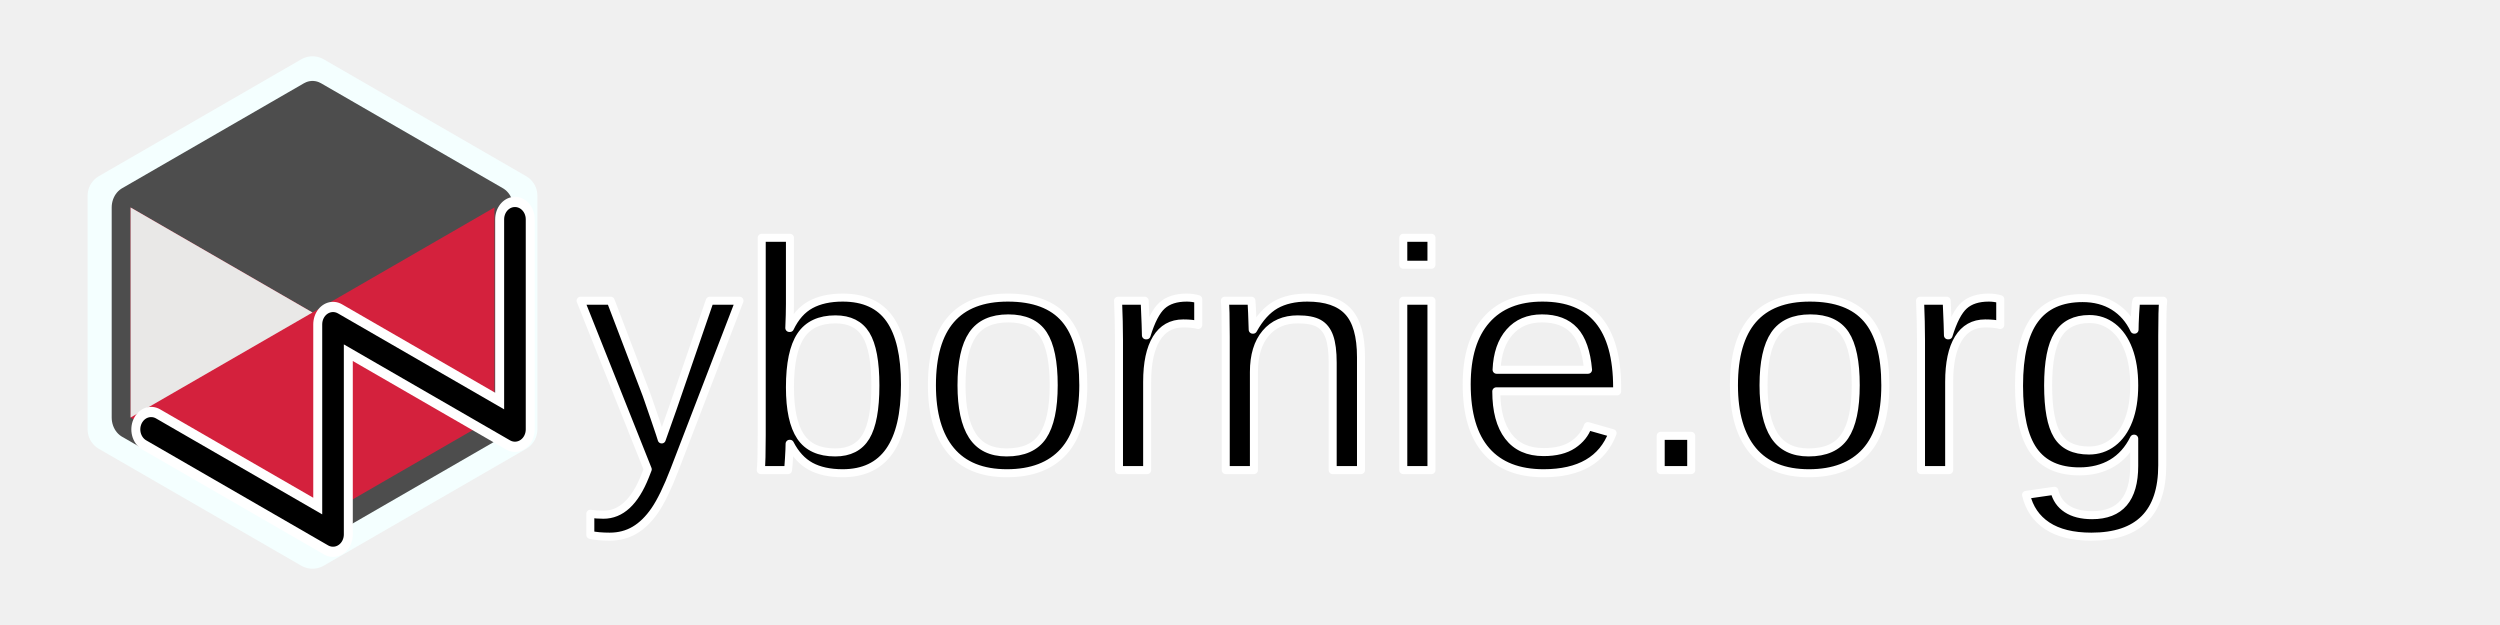
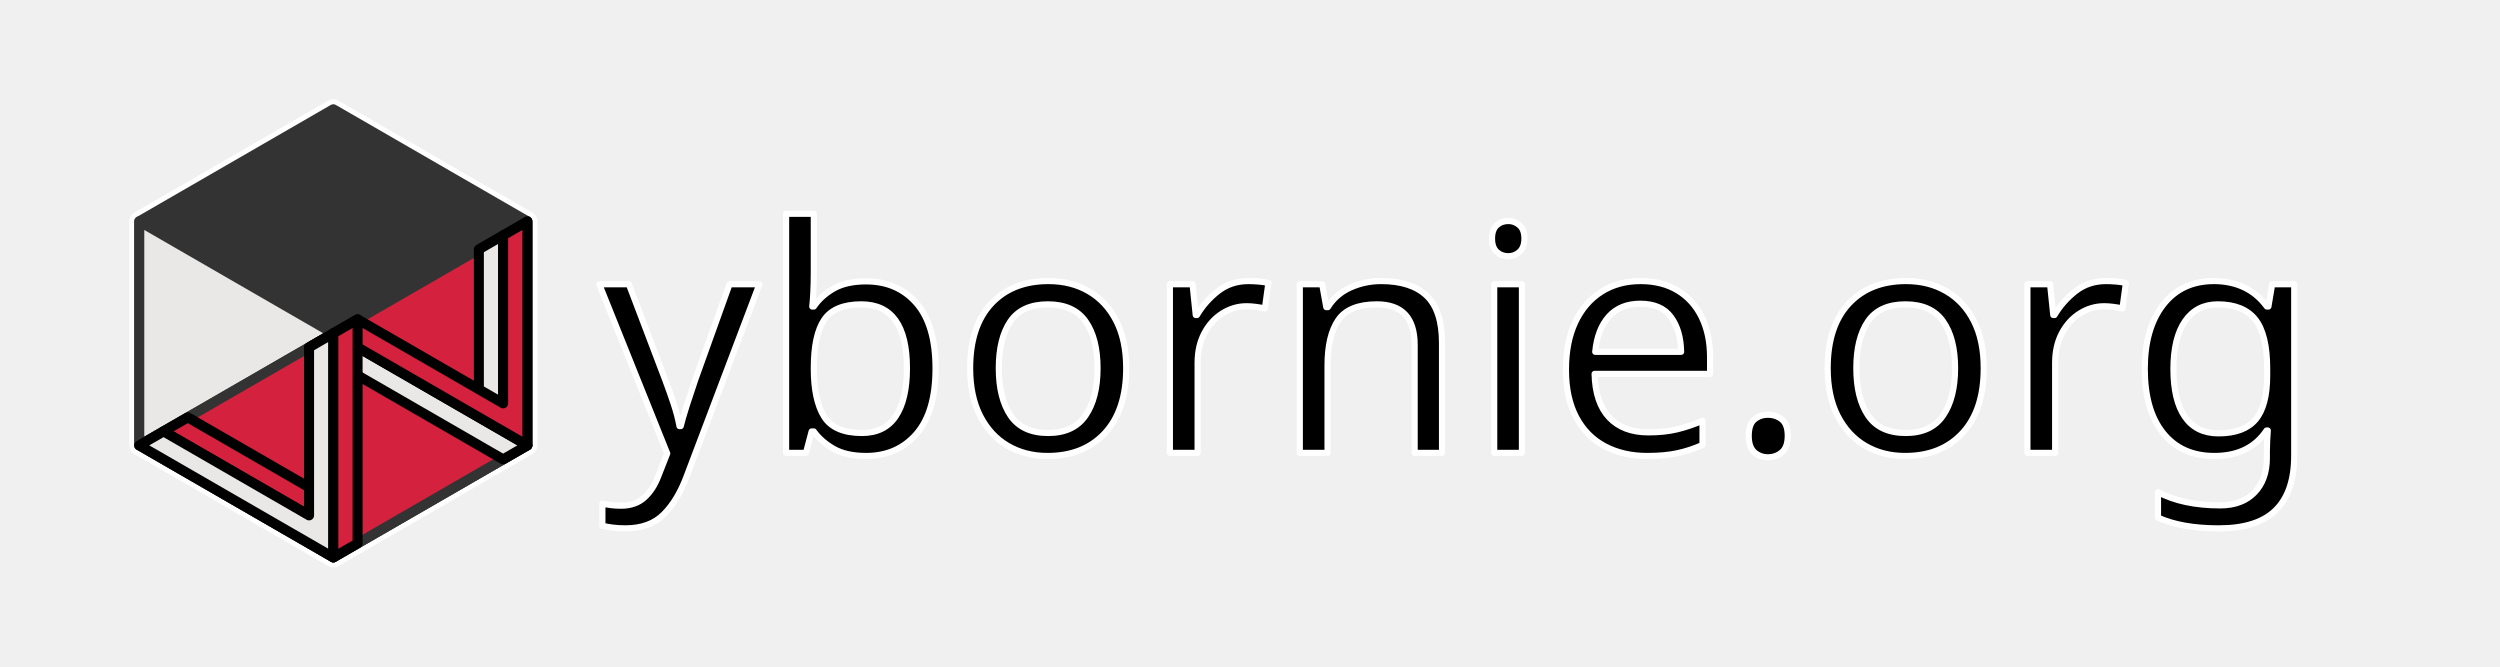
- <svg xmlns="http://www.w3.org/2000/svg" xmlns:xlink="http://www.w3.org/1999/xlink" version="1.1" id="svg2" width="800" height="200" viewBox="0 0 800 200">
+ <svg xmlns="http://www.w3.org/2000/svg" xmlns:xlink="http://www.w3.org/1999/xlink" version="1.1" id="svg2" width="750" height="200" viewBox="0 0 750 200">
  <defs id="defs6">
    <linearGradient id="linearGradient1563">
      <stop style="stop-color:#000000;stop-opacity:1;" offset="0" id="stop1559" />
      <stop style="stop-color:#000000;stop-opacity:0;" offset="1" id="stop1561" />
    </linearGradient>
    <linearGradient id="linearGradient4564">
      <stop style="stop-color:#000000;stop-opacity:1;" offset="0" id="stop4560" />
      <stop style="stop-color:#000000;stop-opacity:0;" offset="1" id="stop4562" />
    </linearGradient>
    <linearGradient xlink:href="#linearGradient4564" id="linearGradient4566" x1="58.542" y1="101.268" x2="143.075" y2="101.268" gradientUnits="userSpaceOnUse" />
-     <linearGradient xlink:href="#linearGradient1563" id="linearGradient5968" gradientUnits="userSpaceOnUse" x1="41.662" y1="98.367" x2="153.61" y2="98.367" />
-     <linearGradient xlink:href="#linearGradient1563" id="linearGradient5974" gradientUnits="userSpaceOnUse" x1="41.662" y1="98.367" x2="153.61" y2="98.367" />
    <linearGradient id="linearGradient19932">
      <stop id="stop19934" offset="0" style="stop-color:#f5f5f5;stop-opacity:1" />
      <stop id="stop19936" offset="1" style="stop-color:#f0f0f0;stop-opacity:1" />
    </linearGradient>
    <linearGradient gradientTransform="translate(-12.11518,-109.0343)" gradientUnits="userSpaceOnUse" xlink:href="#linearGradient19932" id="linearGradient19938" y2="412.594" x2="224.5" y1="116.719" x1="224.5" />
-     <linearGradient xlink:href="#linearGradient1563" id="linearGradient6163" gradientUnits="userSpaceOnUse" x1="41.662" y1="98.367" x2="153.61" y2="98.367" />
-     <linearGradient xlink:href="#linearGradient1563" id="linearGradient6165" gradientUnits="userSpaceOnUse" x1="41.662" y1="98.367" x2="153.61" y2="98.367" />
-     <linearGradient xlink:href="#linearGradient1563" id="linearGradient6167" gradientUnits="userSpaceOnUse" x1="41.662" y1="98.367" x2="153.61" y2="98.367" />
-     <linearGradient xlink:href="#linearGradient1563" id="linearGradient6169" gradientUnits="userSpaceOnUse" x1="41.662" y1="98.367" x2="153.61" y2="98.367" />
-     <linearGradient xlink:href="#linearGradient1563" id="linearGradient6171" gradientUnits="userSpaceOnUse" x1="41.662" y1="98.367" x2="153.61" y2="98.367" />
-     <linearGradient xlink:href="#linearGradient1563" id="linearGradient6173" gradientUnits="userSpaceOnUse" x1="41.662" y1="98.367" x2="153.61" y2="98.367" />
-     <linearGradient xlink:href="#linearGradient1563" id="linearGradient6175" gradientUnits="userSpaceOnUse" x1="41.662" y1="98.367" x2="153.61" y2="98.367" />
-     <linearGradient xlink:href="#linearGradient1563" id="linearGradient6177" gradientUnits="userSpaceOnUse" x1="41.662" y1="98.367" x2="153.61" y2="98.367" />
-     <linearGradient xlink:href="#linearGradient1563" id="linearGradient6179" gradientUnits="userSpaceOnUse" x1="41.662" y1="98.367" x2="153.61" y2="98.367" />
-     <linearGradient xlink:href="#linearGradient1563" id="linearGradient6233" gradientUnits="userSpaceOnUse" x1="41.662" y1="98.367" x2="153.61" y2="98.367" />
-     <linearGradient xlink:href="#linearGradient1563" id="linearGradient6235" gradientUnits="userSpaceOnUse" x1="41.662" y1="98.367" x2="153.61" y2="98.367" />
-     <linearGradient xlink:href="#linearGradient1563" id="linearGradient6361" gradientUnits="userSpaceOnUse" x1="41.662" y1="98.367" x2="153.61" y2="98.367" />
-     <linearGradient xlink:href="#linearGradient1563" id="linearGradient6369" gradientUnits="userSpaceOnUse" x1="41.662" y1="98.367" x2="153.61" y2="98.367" />
    <linearGradient xlink:href="#linearGradient1563" id="linearGradient949" gradientUnits="userSpaceOnUse" x1="41.662" y1="98.367" x2="153.61" y2="98.367" />
    <linearGradient xlink:href="#linearGradient1563" id="linearGradient974" gradientUnits="userSpaceOnUse" x1="41.662" y1="98.367" x2="153.61" y2="98.367" />
-     <linearGradient xlink:href="#linearGradient1563" id="linearGradient978" gradientUnits="userSpaceOnUse" x1="41.662" y1="98.367" x2="153.61" y2="98.367" />
-     <linearGradient xlink:href="#linearGradient1563" id="linearGradient1084" gradientUnits="userSpaceOnUse" x1="41.662" y1="98.367" x2="153.61" y2="98.367" />
-     <linearGradient xlink:href="#linearGradient1563" id="linearGradient1086" gradientUnits="userSpaceOnUse" x1="41.662" y1="98.367" x2="153.61" y2="98.367" />
-     <linearGradient xlink:href="#linearGradient1563" id="linearGradient1088" gradientUnits="userSpaceOnUse" x1="41.662" y1="98.367" x2="153.61" y2="98.367" />
-     <linearGradient xlink:href="#linearGradient1563" id="linearGradient1128" gradientUnits="userSpaceOnUse" x1="41.662" y1="98.367" x2="153.61" y2="98.367" />
-     <linearGradient xlink:href="#linearGradient1563" id="linearGradient943" gradientUnits="userSpaceOnUse" x1="41.662" y1="98.367" x2="153.61" y2="98.367" />
  </defs>
-   <g id="layer1" style="display:inline">
-     <g transform="matrix(0.8781905,0,0,1,-34.93311,52.72468)" style="stroke:url(#linearGradient6235)" id="g6225">
-       <path id="path6183" d="m 39.779,-252.725 -88.404,36.816 v 80.029 l 88.404,36.816 88.404,-36.816 v -80.029 l -44.202,-18.408 -22.101,-9.204 22.141,-9.255 z" style="opacity:0.99;fill:#ffffff;fill-opacity:1;fill-rule:evenodd;stroke:#191919;stroke-width:4.268;stroke-linecap:butt;stroke-linejoin:round;stroke-miterlimit:4;stroke-dasharray:none;stroke-dashoffset:0;stroke-opacity:1;paint-order:normal" />
-       <path id="path6193" d="m 13.139,-210.863 h 54.291" style="opacity:0.99;fill:none;stroke:#191919;stroke-width:4.268;stroke-linecap:round;stroke-linejoin:round;stroke-miterlimit:4;stroke-dasharray:none;stroke-opacity:1;paint-order:markers fill stroke" />
-     </g>
-     <g transform="matrix(0.8781905,0,0,1,-166.5707,-154.9657)" style="stroke:url(#linearGradient6233)" id="g6221">
-       <path style="fill:#ffffff;fill-opacity:1;fill-rule:evenodd;stroke:#000000;stroke-width:5.623;stroke-linecap:butt;stroke-linejoin:round;stroke-miterlimit:4;stroke-dasharray:none;stroke-dashoffset:0;stroke-opacity:1;paint-order:normal" d="m -166.99,-148.067 -50.414,16.29 0.373,80.835 50.606,27.665 47.539,-36.378 -0.351,-76.377 z" id="path1569" transform="matrix(1.138705,0,0,1,-14.59454,1.22468)" />
-       <path d="m -151.983,-133.35 -52.644,20.331 -55.901,-16.197 55.744,-15.818 z" style="fill:#1a1a1a;fill-opacity:0.897;fill-rule:evenodd;stroke:none;stroke-width:3.014;stroke-linecap:butt;stroke-linejoin:round;stroke-miterlimit:4;stroke-dasharray:none;stroke-dashoffset:0;stroke-opacity:1;paint-order:normal" id="path1490" />
-       <path d="m -204.16,-23.859 -0.467,-89.16 -55.901,-16.197 0.411,78.493 z" style="fill:#fffefd;fill-opacity:1;fill-rule:evenodd;stroke:none;stroke-width:3.014;stroke-linecap:butt;stroke-linejoin:round;stroke-miterlimit:4;stroke-dasharray:none;stroke-dashoffset:0;stroke-opacity:1;paint-order:normal" id="path1492" />
-       <path d="m -151.594,-59.184 -52.565,35.326 -0.467,-89.16 52.644,-20.331 z" style="fill:#f50026;fill-opacity:1;fill-rule:evenodd;stroke:none;stroke-width:3.014;stroke-linecap:butt;stroke-linejoin:round;stroke-miterlimit:4;stroke-dasharray:none;stroke-dashoffset:0;stroke-opacity:1;paint-order:normal" id="path1494" />
-     </g>
-     <g transform="matrix(0.8781905,0,0,1,470.1127,-118.9839)" style="stroke:url(#linearGradient978)" id="g6316">
-       <path id="path6287" d="m -513.973,-129.488 -88.404,36.816 v 80.029 l 88.404,36.816 88.404,-36.816 V -92.673 l -44.202,-18.408 -22.101,-9.204 22.141,-9.255 z" style="opacity:0.99;fill:#ffffff;fill-opacity:1;fill-rule:evenodd;stroke:#191919;stroke-width:4.268;stroke-linecap:butt;stroke-linejoin:round;stroke-miterlimit:4;stroke-dasharray:none;stroke-dashoffset:0;stroke-opacity:1;paint-order:normal" />
-       <path id="path6289" style="opacity:0.99;fill:#d4213d;fill-opacity:1;fill-rule:evenodd;stroke:#d4213d;stroke-width:4.153;stroke-linecap:butt;stroke-linejoin:round;stroke-miterlimit:4;stroke-dasharray:none;stroke-dashoffset:0;stroke-opacity:1;paint-order:normal" d="m -431.873,-15.726 -75.795,31.565 V -52.775 l 75.795,-31.565 z" />
-       <path id="path6291" style="opacity:0.99;fill:#e9e8e7;fill-opacity:1;fill-rule:evenodd;stroke:#e9e8e7;stroke-width:4.153;stroke-linecap:butt;stroke-linejoin:round;stroke-miterlimit:4;stroke-dasharray:none;stroke-dashoffset:0;stroke-opacity:1;paint-order:normal" d="M -520.277,15.839 V -52.775 l -75.795,-31.565 v 68.615 z" />
-       <path id="path6297" d="m -541.118,-91.857 h 27.145 27.145" style="opacity:0.99;fill:none;stroke:#191919;stroke-width:4.268;stroke-linecap:round;stroke-linejoin:round;stroke-miterlimit:4;stroke-dasharray:none;stroke-opacity:1;paint-order:markers fill stroke" />
-       <path style="fill:none;stroke:#000000;stroke-width:1.067px;stroke-linecap:butt;stroke-linejoin:miter;stroke-opacity:1" d="m -602.376,-92.673 88.404,36.816 88.404,-36.816" id="path6309" />
-     </g>
-     <g transform="matrix(0.8781905,0,0,1,360.5417,-350.5801)" style="stroke:url(#linearGradient1128)" id="g1126">
-       <g id="g6367" style="stroke:url(#linearGradient6369)" transform="translate(-142.8486,11.38716)">
-         <path id="path5477" d="m -203.82,20.587 -88.404,36.816 v 80.029 l 88.404,36.816 88.404,-36.816 V 57.402 l -44.202,-18.408 -22.101,-9.204 22.141,-9.255 z" style="opacity:0.99;fill:#ffffff;fill-opacity:1;fill-rule:evenodd;stroke:#191919;stroke-width:4.268;stroke-linecap:butt;stroke-linejoin:round;stroke-miterlimit:4;stroke-dasharray:none;stroke-dashoffset:0;stroke-opacity:1;paint-order:normal" />
-         <path id="path1494-6" style="opacity:0.99;fill:#d4213d;fill-opacity:1;fill-rule:evenodd;stroke:#d4213d;stroke-width:4.844;stroke-linecap:butt;stroke-linejoin:round;stroke-miterlimit:4;stroke-dasharray:none;stroke-dashoffset:0;stroke-opacity:1;paint-order:normal" d="m -130.468,129.562 -65.349,27.043 v -59.381 l 65.349,-27.043 z" />
-         <path id="path1492-7" style="opacity:0.99;fill:#e9e8e7;fill-opacity:1;fill-rule:evenodd;stroke:#e9e8e7;stroke-width:4.844;stroke-linecap:butt;stroke-linejoin:round;stroke-miterlimit:4;stroke-dasharray:none;stroke-dashoffset:0;stroke-opacity:1;paint-order:normal" d="M -211.824,156.606 V 97.225 L -277.173,70.182 V 129.562 Z" />
-         <path id="path5540-5" d="m -230.46,62.448 h 54.291" style="opacity:0.99;fill:none;stroke:#191919;stroke-width:4.268;stroke-linecap:round;stroke-linejoin:round;stroke-miterlimit:4;stroke-dasharray:none;stroke-opacity:1;paint-order:markers fill stroke" />
-       </g>
-       <g id="g6359" style="stroke:url(#linearGradient6361)" transform="translate(-114.6221,-9.3809)">
-         <path style="fill:none;stroke:#f2f2f2;stroke-width:19.502;stroke-linecap:round;stroke-linejoin:round;stroke-miterlimit:4;stroke-dasharray:none;stroke-opacity:1;paint-order:markers fill stroke" d="m -268.277,119.642 v 37.175 l 36.23,-14.171 36.23,13.96 V 119.642" id="path5876" />
-         <path id="path5540" d="m -268.277,119.642 v 37.175 l 36.23,-14.171 36.23,13.96 V 119.642" style="fill:none;stroke:#191919;stroke-width:12.374;stroke-linecap:round;stroke-linejoin:round;stroke-miterlimit:4;stroke-dasharray:none;stroke-opacity:1;paint-order:markers fill stroke" />
-       </g>
-     </g>
-     <g transform="matrix(0.8781905,0,0,1,-569.8026,-256.5245)" style="stroke:url(#linearGradient5968)" id="g5966">
-       <path style="fill:none;fill-opacity:1;stroke:#0b0b0b;stroke-width:9.058;stroke-linecap:butt;stroke-linejoin:round;stroke-miterlimit:4;stroke-dasharray:none;stroke-dashoffset:0;stroke-opacity:1;paint-order:markers fill stroke" d="m 352.482,50.037 h 61.631 61.631 V 158.285 H 414.113 352.482 Z" id="rect5888" />
-       <g transform="matrix(0,0.8781905,-1.138705,0,532.5818,-259.6318)" style="stroke:url(#linearGradient5974)" id="g5972">
-         <path id="path5891" d="m 352.482,50.037 64.462,-0.246 V 157.713 l -64.462,0.572 z" style="fill:#e9e8e7;fill-opacity:0.962;stroke:none;stroke-width:0.351px;stroke-linecap:butt;stroke-linejoin:miter;stroke-opacity:1" />
-         <path id="path5893" d="m 475.744,50.037 -58.8,-0.246 V 157.713 l 58.8,0.572 z" style="fill:#d4213d;fill-opacity:1;stroke:none;stroke-width:0.351px;stroke-linecap:butt;stroke-linejoin:miter;stroke-opacity:1" />
-       </g>
-       <path style="fill:#000000;fill-opacity:1;stroke:#000000;stroke-width:3.952;stroke-miterlimit:4;stroke-dasharray:none;stroke-opacity:1" d="m 386.751,142.87 c -0.279,-0.458 -0.987,-2.904 -1.575,-5.437 -1.484,-6.401 -1.502,-6.467 -1.867,-6.894 -0.179,-0.21 -0.462,-0.982 -0.629,-1.717 -0.167,-0.734 -0.568,-2.194 -0.891,-3.243 -0.323,-1.049 -0.818,-2.68 -1.1,-3.625 -0.282,-0.944 -0.873,-2.404 -1.314,-3.243 -0.441,-0.839 -1.281,-2.833 -1.868,-4.43 -0.586,-1.597 -1.541,-3.743 -2.122,-4.769 -0.581,-1.026 -1.5,-3.067 -2.042,-4.535 -0.542,-1.469 -1.167,-2.98 -1.388,-3.357 -0.909,-1.551 -2.517,-5.913 -2.771,-7.516 -0.294,-1.858 -0.818,-3.049 -2.044,-4.649 -0.432,-0.563 -1.058,-1.704 -1.392,-2.535 -0.526,-1.31 -0.522,-1.618 0.034,-2.314 0.749,-0.939 2.828,-1.082 3.616,-0.249 0.288,0.305 0.576,1.55 0.64,2.766 0.064,1.216 0.507,2.984 0.985,3.928 0.478,0.944 1.528,3.52 2.332,5.723 0.804,2.203 1.713,4.362 2.019,4.797 0.307,0.435 1.047,2.066 1.645,3.625 0.598,1.558 1.566,3.613 2.15,4.566 1.165,1.9 3.922,9.131 6.794,17.821 0.503,1.522 1.091,2.862 1.306,2.979 0.413,0.224 0.442,0.16 0.609,-1.358 0.058,-0.525 0.527,-2.156 1.043,-3.625 0.516,-1.469 1.241,-3.615 1.612,-4.769 0.966,-3.011 1.536,-4.304 2.196,-4.99 0.319,-0.331 0.58,-0.74 0.58,-0.909 0,-0.169 0.704,-1.529 1.564,-3.022 3.015,-5.235 9.283,-11.622 12.247,-12.481 0.82,-0.238 2.555,-0.355 3.854,-0.26 2.129,0.155 2.578,0.357 4.552,2.047 2.232,1.911 5.706,6.646 6.407,8.731 1.746,5.197 4.369,13.872 4.663,15.423 0.104,0.546 0.365,1.423 0.582,1.947 0.216,0.525 0.821,2.188 1.344,3.697 1.661,4.791 3.713,5.564 6.395,2.407 0.802,-0.944 1.742,-2.022 2.089,-2.396 0.346,-0.373 1.25,-1.831 2.008,-3.24 0.758,-1.409 1.733,-2.896 2.166,-3.304 0.433,-0.408 0.788,-0.97 0.788,-1.248 0,-0.532 0.883,-2.076 1.375,-2.405 0.656,-0.439 8.183,-13.318 8.183,-14.002 0,-0.272 0.182,-0.494 0.405,-0.494 0.223,0 0.527,-0.386 0.677,-0.858 0.457,-1.445 1.656,-3.859 2.415,-4.865 0.396,-0.525 0.859,-1.469 1.029,-2.098 0.17,-0.63 1.552,-3.318 3.072,-5.974 1.52,-2.656 2.661,-4.92 2.536,-5.03 -0.125,-0.11 0.262,-1.027 0.861,-2.038 2.251,-3.8 3.742,-6.859 4.244,-8.706 0.286,-1.049 1.177,-3.127 1.981,-4.618 0.804,-1.491 1.462,-3.069 1.462,-3.507 0,-0.438 0.175,-0.891 0.389,-1.007 0.582,-0.316 2.217,-3.199 2.217,-3.91 0,-0.341 0.516,-1.58 1.146,-2.754 0.63,-1.174 1.901,-3.534 2.824,-5.245 0.923,-1.71 1.678,-3.213 1.678,-3.34 0,-0.127 0.489,-1.121 1.086,-2.208 0.597,-1.087 1.086,-2.146 1.086,-2.352 0,-0.447 1.935,-4.315 4.839,-9.674 1.162,-2.143 2.112,-4.002 2.112,-4.13 0,-0.128 0.978,-1.958 2.172,-4.065 1.195,-2.107 2.172,-4.043 2.172,-4.301 0,-0.506 6.111,-11.325 6.847,-12.122 0.244,-0.264 0.746,-1.253 1.115,-2.198 1.224,-3.132 2.531,-5.131 4.557,-6.963 3.477,-3.146 5.121,-2.349 4.743,2.298 -0.255,3.14 -0.591,4.284 -1.259,4.284 -0.227,0 -0.298,-0.164 -0.158,-0.364 0.306,-0.435 -1.058,-1.925 -1.763,-1.925 -0.755,0 -2.591,2.565 -3.879,5.417 -0.635,1.406 -1.43,2.757 -1.768,3.004 -0.338,0.246 -0.614,0.703 -0.614,1.014 0,0.725 -2.5,5.341 -3.055,5.643 -0.231,0.125 -0.42,0.585 -0.42,1.022 0,0.788 -0.905,2.723 -2.819,6.028 -0.547,0.944 -1.126,2.263 -1.288,2.93 -0.161,0.667 -0.574,1.418 -0.917,1.668 -0.343,0.25 -0.624,0.767 -0.624,1.149 0,0.382 -0.409,1.304 -0.91,2.048 -0.5,0.745 -1.353,2.468 -1.895,3.829 -0.542,1.362 -1.181,2.694 -1.42,2.96 -0.239,0.267 -0.575,1 -0.746,1.629 -0.171,0.63 -0.549,1.402 -0.84,1.717 -0.291,0.315 -0.895,1.517 -1.343,2.671 -0.448,1.154 -1.067,2.445 -1.376,2.868 -0.309,0.423 -0.853,1.494 -1.209,2.38 -0.356,0.886 -1.226,2.686 -1.934,4 -0.708,1.314 -1.687,3.53 -2.176,4.925 -0.489,1.395 -1.257,3.112 -1.706,3.815 -0.45,0.704 -1.07,1.966 -1.378,2.805 -0.308,0.839 -0.696,1.698 -0.863,1.908 -0.167,0.21 -0.646,1.24 -1.066,2.289 -0.42,1.049 -1.216,2.68 -1.771,3.625 -0.554,0.944 -1.258,2.489 -1.563,3.434 -0.305,0.944 -0.882,2.146 -1.281,2.671 -0.399,0.525 -1.39,2.413 -2.202,4.196 -0.812,1.783 -2.173,4.273 -3.024,5.532 -0.852,1.26 -1.807,2.891 -2.123,3.626 -0.707,1.642 -2.526,5.314 -3.043,6.144 -0.21,0.337 -1.299,2.139 -2.42,4.006 -1.121,1.867 -2.635,4.338 -3.363,5.492 -0.729,1.154 -1.538,2.442 -1.799,2.861 -0.261,0.42 -0.692,1.021 -0.958,1.335 -0.266,0.315 -0.838,1.406 -1.271,2.424 -0.433,1.019 -0.997,2.049 -1.254,2.289 -0.257,0.24 -0.813,1.038 -1.237,1.772 -0.424,0.734 -1.449,2.365 -2.28,3.625 -0.83,1.259 -1.657,2.547 -1.837,2.861 -0.823,1.44 -3.743,4.593 -5.085,5.492 -1.144,0.767 -1.984,0.994 -3.672,0.994 -1.919,0 -2.305,-0.138 -3.134,-1.124 -0.974,-1.157 -2.823,-5.292 -3.421,-7.651 -0.186,-0.734 -0.674,-2.28 -1.083,-3.434 -0.41,-1.154 -1.048,-2.957 -1.419,-4.006 -0.371,-1.049 -0.829,-2.594 -1.018,-3.434 -1.023,-4.544 -1.42,-5.631 -3.209,-8.796 -2.979,-5.27 -5.876,-7.8 -8.932,-7.8 -0.938,0 -3.988,1.675 -5.764,3.166 -0.55,0.462 -1.576,1.679 -2.28,2.705 -0.704,1.026 -1.709,2.485 -2.234,3.243 -1.462,2.112 -4.477,7.713 -4.477,8.318 0,0.296 -0.301,1.049 -0.669,1.675 -0.368,0.625 -0.56,1.292 -0.427,1.481 0.133,0.189 -0.081,1 -0.477,1.801 -0.396,0.801 -0.869,1.8 -1.053,2.22 -1.06,2.421 -2.583,10.22 -2.585,13.231 -0.002,2.936 -1.52,4.388 -2.65,2.534 z" id="path5956" />
-     </g>
-     <g style="stroke:url(#linearGradient6179)" transform="matrix(0.5609582,0,0,0.5609582,-366.6932,-0.7558107)" id="g6161">
-       <path d="m 172.291,7.685 -9.594,1.75 -11.875,3.062 -4.938,3.719 -4.281,2.938 -8.656,0.156 -3.719,4.781 -4.281,4.281 -0.531,3.062 -4.656,2.781 -12.938,1.75 -26.812,7.188 -2.25,7.219 -4.406,3.469 -2.281,6.531 0.406,1.844 1.75,1.875 -1.219,1.875 -9.125,-7.812 v -0.062 l -0.031,0.031 v 0.031 l -0.062,0.062 0.125,0.156 3.969,24.125 -3,3 -0.406,7 -6.469,3.906 -0.938,6.687 13.406,14.406 0.406,4.812 -3.594,4.188 0.406,5.812 4.188,2.594 0.188,3.594 -2,3 3.812,3.188 -2.188,1.812 v 2.406 l -4.812,6.594 1.406,2.188 0.406,3.625 2.781,5.375 -2.406,3.625 8.406,5.188 0.812,15 -7.062,13.906 -0.875,1.156 h 0.281 l -0.156,0.344 0.938,-0.312 4.812,0.094 1.594,-6.781 3.594,-1.344 3.594,3.188 0.531,4.812 2.812,4.531 9.719,3.344 h 4 l 2,3.594 2.938,-0.656 1.219,4.375 h 1.188 l 1.344,-2.375 h 2 l 1.062,1.719 2.781,-2.531 4.688,4.656 -1.75,4.156 -6.25,4 7.594,6.25 4.125,4.938 -0.25,2.938 4.531,2.531 4.938,-5.062 5.469,-0.406 v -3.875 l -4,-4.125 -0.281,-3.062 3.469,0.125 9.344,5.875 2.375,0.125 0.281,2.812 9.188,0.531 3.344,-2.656 0.125,5.719 -2.375,2.125 -2.812,0.156 1.594,2.531 3.062,0.25 0.938,4.531 2.812,2 2.531,0.406 3.594,-3.469 8.406,5.75 4.406,0.375 4.25,1.875 1.594,9.188 5.75,2.156 1.188,7.719 4.688,0.281 0.125,5.312 6.656,0.531 2.656,-6.25 3.094,0.125 3.844,-5.062 1.625,3.062 0.531,4.281 3.844,1.719 v 2.531 l 4.938,0.156 0.406,6.531 -1.062,3.844 h 3.188 l 2.156,-2.531 3.594,3.219 2,-1.75 0.781,-4.656 5.219,-2 1.188,-2.531 4.812,-0.406 2.781,1.594 5.219,-1.719 6.938,5.312 3.844,-3.719 v -2.812 l 5.062,1.469 2.156,-3.312 6.531,2.656 4.781,-1.469 5.219,3.594 2.25,-1.188 6.156,4.531 0.125,3.469 2.125,1.594 h 2.938 l 2.281,2.281 3.844,0.375 1.469,2 h 4.812 l 2.531,0.281 1.062,2 4.531,0.125 2.938,1.469 -0.281,-5.344 -5.594,-2.656 v -2 l 2.281,-2.25 -1.469,-7.469 -3.062,-8.281 13.719,-19.469 8.938,-11.469 9.875,-9.875 0.406,-2.781 3.188,-1.344 6.406,0.125 v -4 l 2.938,-3.719 v -4.406 l -5.75,-6.781 0.125,-2 5.469,-0.938 v -1.062 l -5.469,-3.344 -3.469,-7.062 -0.125,-3.875 -4.781,-3.062 -0.688,-3.469 -2.781,-1.062 v -2.812 l 1.719,-2 -2.25,-3.844 -0.094,0.031 -2.719,-4.188 -0.406,-10.406 2.531,-2 -1.469,-2.375 1.062,-11.062 -5.594,-5.344 -6.25,-2.531 -2.531,0.25 -0.938,-3.312 2.25,-4.406 3.469,-4.938 0.156,-2.406 7.188,-5.594 4.25,-0.281 4.938,-4.781 V 98.497 l -2.125,-3.594 v -5.219 l -3.469,-5.312 -3.062,-8.406 -3.344,-7.062 -2.125,-9.062 -1.594,-7.812 0.125,-0.062 -1.344,-10.531 -4.25,-4.938 -5.344,-2.406 -4.531,-1.469 -0.125,-2.531 -3.062,-1.719 -3.531,-0.25 -0.344,-0.156 v 0.125 h -0.125 l 0.094,0.25 -0.219,1.75 -11.469,1.344 -20.406,2 -13.219,0.406 -8.906,-2.281 -12.812,0.406 -8.531,-1.219 -7.75,-2 -5.312,-0.125 -12.531,9.469 -4.5,-4 0.25,0.125 1.219,-0.594 5.156,-1.656 6.25,-4.125 -0.312,-0.062 -2.344,-0.75 -0.406,0.375 0.406,-0.656 -4.656,4 -8.281,2.156 -10.125,-0.406 -6,-3.188 -1.469,-6.281 -1.875,-5.344 -1.844,-6.531 4.781,1.75 4.406,4 2,2.781 0.812,-2 -2.938,-3.188 -6,-4.125 -5.219,-2.687 z m -95.062,36.281 -10.938,5.469 -4.125,2.406 2.781,2.125 h 3.344 l 5.062,-2.812 3.344,-4 z" style="display:inline;fill:url(#linearGradient19938);fill-opacity:1;fill-rule:evenodd;stroke:none;stroke-width:1px;stroke-linecap:butt;stroke-linejoin:miter;stroke-opacity:1" id="path2316" />
-       <path d="m 69.485,205.928 7.8,-15.4 -0.8,-15 -8.4,-5.2 2.4,-3.6 -2.8,-5.4 -0.4,-3.6 -1.4,-2.2 4.8,-6.6 v -2.4 l 2.2,-1.8 -3.8,-3.2 2,-3 -0.2,-3.6 -4.2,-2.6 -0.4,-5.8 3.6,-4.2 -0.4,-4.8 -13.4,-14.4 0.921,-6.686 6.479,-3.914 0.4,-7 3,-3 -4,-24.4" style="display:inline;fill:none;fill-opacity:0.75;fill-rule:evenodd;stroke:#00ccaa;stroke-width:2;stroke-linecap:butt;stroke-linejoin:miter;stroke-miterlimit:4;stroke-dasharray:none;stroke-opacity:1" id="path1353" />
-       <path d="m 69.351,205.595 5.867,0.133 1.6,-6.8 3.6,-1.333 3.6,3.2 0.533,4.8 2.8,4.533 9.733,3.333 h 4 l 2,3.6 2.933,-0.667 1.2,4.4 h 1.2 l 1.333,-2.4 h 2 l 1.067,1.733 2.8,-2.533 4.667,4.667 -1.733,4.133 -6.267,4 7.6,6.267 4.133,4.933 -0.267,2.933 4.533,2.533 4.933,-5.067 5.467,-0.4 v -3.867 l -4,-4.133 -0.267,-3.067 3.467,0.133 9.333,5.867 2.4,0.133 0.267,2.8 9.2,0.533 3.333,-2.667 0.133,5.733 -2.4,2.133 -2.8,0.133 1.6,2.533 3.067,0.267 0.933,4.533 2.8,2 2.533,0.4 3.6,-3.467 8.4,5.733 4.4,0.4 4.267,1.867 1.6,9.2 5.733,2.133 1.2,7.733" style="display:inline;fill:none;fill-opacity:0.75;fill-rule:evenodd;stroke:#00ff00;stroke-width:2;stroke-linecap:butt;stroke-linejoin:miter;stroke-miterlimit:4;stroke-dasharray:none;stroke-opacity:1" id="path1360" />
-       <path d="m 197.485,278.661 4.667,0.267 0.133,5.333 6.667,0.533 2.667,-6.267 3.067,0.133 3.867,-5.067 1.6,3.067 0.533,4.267 3.867,1.733 v 2.533 l 4.933,0.133 0.4,6.533 -1.067,3.867 h 3.2 l 2.133,-2.533 3.6,3.2 2,-1.733 0.8,-4.667 5.2,-2 1.2,-2.533 4.8,-0.4 2.8,1.6 5.2,-1.733 6.933,5.333 3.867,-3.733 v -2.8 l 5.067,1.467 2.133,-3.333 6.533,2.667 4.8,-1.467 5.2,3.6 2.267,-1.2 6.133,4.533 0.133,3.467 2.133,1.6 h 2.933 l 2.267,2.267 3.867,0.4 1.467,2 h 5.2" style="display:inline;fill:none;fill-opacity:0.75;fill-rule:evenodd;stroke:#99ff00;stroke-width:2;stroke-linecap:butt;stroke-linejoin:miter;stroke-miterlimit:4;stroke-dasharray:none;stroke-opacity:1" id="path1362" />
-       <path d="m 320.285,299.728 2.533,0.267 1.067,2 4.533,0.133 2.933,1.467 -0.267,-5.333 -5.6,-2.667 v -2 l 2.267,-2.267 -1.467,-7.467 -3.067,-8.267 13.733,-19.467 8.933,-11.467 9.867,-9.867 0.4,-2.8 3.2,-1.333 6.4,0.133 v -4 l 2.933,-3.733 v -4.4 l -5.733,-6.8 0.133,-2 5.467,-0.933 v -1.067 l -5.467,-3.333 -3.467,-7.067 -0.133,-3.867 -4.8,-3.067 -0.667,-3.467 -2.8,-1.067 v -2.8 l 1.733,-2 -2.267,-3.867" style="display:inline;fill:none;fill-opacity:0.75;fill-rule:evenodd;stroke:#ffee00;stroke-width:2;stroke-linecap:butt;stroke-linejoin:miter;stroke-miterlimit:4;stroke-dasharray:none;stroke-opacity:1" id="path1364" />
-       <path d="m 350.818,177.728 -2.933,-4.533 -0.4,-10.4 2.533,-2 -1.467,-2.4 1.067,-11.067 -5.6,-5.333 -6.267,-2.533 -2.533,0.267 -0.933,-3.333 2.267,-4.4 3.467,-4.933 0.133,-2.4 7.2,-5.6 4.267,-0.267 4.933,-4.8 V 98.528 l -2.133,-3.6 v -5.2 l -3.467,-5.333 -3.067,-8.4 -3.333,-7.067 -2.133,-9.067 -1.733,-8.4" style="display:inline;fill:none;fill-opacity:0.75;fill-rule:evenodd;stroke:#ff8800;stroke-width:2;stroke-linecap:butt;stroke-linejoin:miter;stroke-miterlimit:4;stroke-dasharray:none;stroke-opacity:1" id="path1366" />
-       <path d="m 340.951,51.995 -1.333,-10.533 -4.267,-4.933 -5.333,-2.4 -4.533,-1.467 -0.133,-2.533 -3.067,-1.733 -4,-0.267" style="display:inline;fill:none;fill-opacity:0.75;fill-rule:evenodd;stroke:#ff2222;stroke-width:2;stroke-linecap:butt;stroke-linejoin:miter;stroke-miterlimit:4;stroke-dasharray:none;stroke-opacity:1" id="path1368" />
-       <g transform="translate(-12.11518,-109.0343)" style="display:inline;stroke:#aa33ff;stroke-width:2;stroke-miterlimit:4;stroke-dasharray:none;stroke-opacity:1" id="g2254">
-         <path d="m 330.533,137.029 -0.267,2.133 -11.467,1.333 -20.4,2 -13.2,0.4 -8.933,-2.267 -12.8,0.4 -8.533,-1.2 -7.733,-2 -5.333,-0.133" style="fill:none;fill-opacity:0.75;fill-rule:evenodd;stroke:#aa33ff;stroke-width:2;stroke-linecap:butt;stroke-linejoin:miter;stroke-miterlimit:4;stroke-dasharray:none;stroke-opacity:1" id="path1370" />
-         <path d="m 237.6,136.896 -2.533,-0.8" style="fill:none;fill-opacity:0.75;fill-rule:evenodd;stroke:#aa33ff;stroke-width:2;stroke-linecap:butt;stroke-linejoin:miter;stroke-miterlimit:4;stroke-dasharray:none;stroke-opacity:1" id="path1372" />
-       </g>
-       <path d="m 229.751,28.661 -12.533,9.467 -4.533,-4 6.667,-2.133 6.267,-4.133" style="display:inline;fill:none;fill-opacity:0.75;fill-rule:evenodd;stroke:#0066ff;stroke-width:2;stroke-linecap:butt;stroke-linejoin:miter;stroke-miterlimit:4;stroke-dasharray:none;stroke-opacity:1" id="path1375" />
-       <path d="m 222.951,26.795 -4.667,4 -8.267,2.133 -10.133,-0.4 -6,-3.2 -1.467,-6.267 -1.867,-5.333 -1.867,-6.533 4.8,1.733 4.4,4 2,2.8 0.8,-2 -2.933,-3.2 -6,-4.133 -5.2,-2.667 h -14.267 l -9.6,1.733 -11.867,3.067 -4.933,3.733 -4.267,2.933 -8.667,0.133 -3.733,4.8 -4.267,4.267 -0.533,3.067 -4.667,2.8 -12.933,1.733 -26.8,7.2 -2.267,7.2 -4.4,3.467 -2.267,6.533 0.4,1.867 1.733,1.867 -1.2,1.867 -9.2,-7.867" style="display:inline;fill:none;fill-opacity:0.75;fill-rule:evenodd;stroke:#0066ff;stroke-width:2;stroke-linecap:butt;stroke-linejoin:miter;stroke-miterlimit:4;stroke-dasharray:none;stroke-opacity:1" id="path1377" />
-       <path d="m 77.218,43.995 -10.933,5.467 -4.133,2.4 2.8,2.133 h 3.333 l 5.067,-2.8 3.333,-4 z" style="display:inline;fill:none;fill-opacity:0.75;fill-rule:evenodd;stroke:#0066ff;stroke-width:2;stroke-linecap:butt;stroke-linejoin:miter;stroke-miterlimit:4;stroke-dasharray:none;stroke-opacity:1" id="path1379" />
-       <text transform="translate(-52.806,-94.74196)" style="font-style:normal;font-variant:normal;font-weight:normal;font-stretch:normal;font-size:18px;line-height:125%;font-family:Tahoma;text-align:center;writing-mode:lr-tb;text-anchor:middle;fill:#0055cc;fill-opacity:1;stroke:url(#linearGradient6163)" id="text6094">
-         <tspan style="stroke:url(#linearGradient6163)" x="136" y="116" id="tspan6092">440 km</tspan>
-       </text>
-       <text transform="translate(-130.9506,27.8466)" style="font-style:normal;font-variant:normal;font-weight:normal;font-stretch:normal;font-size:18px;line-height:125%;font-family:Tahoma;text-align:center;writing-mode:lr-tb;text-anchor:middle;fill:#009988;fill-opacity:1;stroke:url(#linearGradient6165)" id="text6098">
-         <tspan style="stroke:url(#linearGradient6165)" x="242" y="99" id="tspan6096">467 km</tspan>
-       </text>
-       <text transform="translate(-37.95698,160.5042)" style="font-style:normal;font-variant:normal;font-weight:normal;font-stretch:normal;font-size:18px;line-height:125%;font-family:Tahoma;text-align:center;writing-mode:lr-tb;text-anchor:middle;fill:#00cc00;fill-opacity:1;stroke:url(#linearGradient6167)" id="text6102">
-         <tspan style="stroke:url(#linearGradient6167)" x="144" y="110" id="tspan6100">790 km</tspan>
-       </text>
-       <text transform="translate(115.0122,208.1363)" style="font-style:normal;font-variant:normal;font-weight:normal;font-stretch:normal;font-size:18px;line-height:125%;font-family:Tahoma;text-align:center;writing-mode:lr-tb;text-anchor:middle;fill:#77cc00;fill-opacity:1;stroke:url(#linearGradient6169)" id="text6106">
-         <tspan style="stroke:url(#linearGradient6169)" x="76" y="94" id="tspan6104">541 km</tspan>
-       </text>
-       <text transform="translate(225.4225,153.1363)" style="font-style:normal;font-variant:normal;font-weight:normal;font-stretch:normal;font-size:18px;line-height:125%;font-family:Tahoma;text-align:center;writing-mode:lr-tb;text-anchor:middle;fill:#ccbb00;fill-opacity:1;stroke:url(#linearGradient6171)" id="text6110">
-         <tspan style="stroke:url(#linearGradient6171)" x="76" y="89.362" id="tspan6108">529 km</tspan>
-       </text>
-       <text transform="translate(239.7586,7.155793)" style="font-style:normal;font-variant:normal;font-weight:normal;font-stretch:normal;font-size:18px;line-height:125%;font-family:Tahoma;text-align:center;writing-mode:lr-tb;text-anchor:middle;fill:#cc6600;fill-opacity:1;stroke:url(#linearGradient6173)" id="text6114">
-         <tspan style="stroke:url(#linearGradient6173)" x="76" y="89.362" id="tspan6112">416 km</tspan>
-       </text>
-       <text transform="translate(110.2009,-91.09698)" style="font-style:normal;font-variant:normal;font-weight:normal;font-stretch:normal;font-size:18px;line-height:125%;font-family:Tahoma;text-align:center;writing-mode:lr-tb;text-anchor:middle;fill:#8822cc;fill-opacity:1;stroke:url(#linearGradient6175)" id="text6118">
-         <tspan style="stroke:url(#linearGradient6175)" x="146" y="99" id="tspan6116">210 km</tspan>
-       </text>
-       <text transform="translate(205.7115,-81.18532)" style="font-style:normal;font-variant:normal;font-weight:normal;font-stretch:normal;font-size:18px;line-height:125%;font-family:Tahoma;text-align:center;writing-mode:lr-tb;text-anchor:middle;fill:#cc2222;fill-opacity:1;stroke:url(#linearGradient6177)" id="text6122">
-         <tspan style="stroke:url(#linearGradient6177)" x="126" y="95" id="tspan6120">103 km</tspan>
-       </text>
-     </g>
-     <g transform="matrix(0.8578229,0,0,0.9768073,184.8462,-292.5585)" style="stroke:#ffffff;stroke-opacity:1" id="g6254">
-       <path id="path6244" d="m 96.999,15.808 82.261,41.708 V 140.933 L 96.999,182.641 14.737,140.933 V 57.516 Z" style="fill:#4d4d4d;stroke:#ffffff;stroke-width:17.084;stroke-linecap:butt;stroke-linejoin:round;stroke-miterlimit:4;stroke-dasharray:none;stroke-opacity:1" />
-       <path id="path6246" d="m 14.737,57.516 82.261,41.708 82.261,-41.708 V 140.933 L 96.999,182.641 14.737,140.933 Z" style="fill:#d4213d;fill-opacity:1;stroke:#ffffff;stroke-width:0.89px;stroke-linecap:butt;stroke-linejoin:miter;stroke-opacity:1" />
-       <path id="path6248" d="M 96.999,15.808 179.26,57.516 14.737,140.933 V 57.516 Z" style="fill:#e9e8e7;fill-opacity:1;stroke:#ffffff;stroke-width:2.134;stroke-linecap:butt;stroke-linejoin:miter;stroke-miterlimit:4;stroke-dasharray:none;stroke-opacity:1" />
-       <path id="path6250" d="M 14.737,57.516 96.999,99.225" style="fill:#4d4d4d;stroke:#ffffff;stroke-width:1.067;stroke-linecap:butt;stroke-linejoin:miter;stroke-miterlimit:4;stroke-dasharray:none;stroke-opacity:1" />
-     </g>
-     <g transform="matrix(0.8781905,0,0,1,158.2197,-82.13342)" style="stroke:url(#linearGradient1088)" id="g1082">
-       <g transform="translate(-17.03559,9.597779)" style="stroke:url(#linearGradient1084)" id="g1072">
-         <path style="fill:#4d4d4d;stroke:#4d4d4d;stroke-width:15.295;stroke-linecap:butt;stroke-linejoin:round;stroke-miterlimit:4;stroke-dasharray:none;stroke-opacity:1" d="m 354.893,-190.114 73.643,37.339 v 74.678 l -73.643,37.339 -73.643,-37.339 v -74.678 z" id="path996" />
-         <path style="fill:#d4213d;fill-opacity:1;stroke:none;stroke-width:0.797px;stroke-linecap:butt;stroke-linejoin:miter;stroke-opacity:1" d="m 281.25,-152.775 73.643,37.339 73.643,37.339 -73.643,37.339 -73.643,-37.339 z" id="path998" />
-         <path style="fill:#e9e8e7;fill-opacity:1;stroke:none;stroke-width:1.911;stroke-linecap:butt;stroke-linejoin:miter;stroke-miterlimit:4;stroke-dasharray:none;stroke-opacity:1" d="m 354.893,-115.436 -73.643,37.339 v -74.678 z" id="path1000" />
-         <path id="path1028" d="m 354.893,-115.436 73.643,37.339 v -74.678 z" style="fill:#e9e8e7;fill-opacity:1;stroke:none;stroke-width:1.911;stroke-linecap:butt;stroke-linejoin:miter;stroke-miterlimit:4;stroke-dasharray:none;stroke-opacity:1" />
-       </g>
-       <g transform="translate(-17.03548,9.597745)" style="stroke:url(#linearGradient1086)" id="g1066">
-         <path style="fill:none;stroke:#fffff3;stroke-width:19.421;stroke-linecap:round;stroke-linejoin:round;stroke-miterlimit:4;stroke-dasharray:none;stroke-opacity:1" d="m 281.25,-152.775 v 74.678 l 73.643,-37.339 73.643,37.339 v -74.678" id="path1032" />
-         <path id="path1030" d="m 281.25,-152.775 v 74.678 l 73.643,-37.339 73.643,37.339 v -74.678" style="fill:none;stroke:#000000;stroke-width:7.576;stroke-linecap:round;stroke-linejoin:round;stroke-miterlimit:4;stroke-dasharray:none;stroke-opacity:1" />
+   <g id="layer1" style="display:inline" />
+   <g id="layer2" style="display:inline">
+     <g transform="matrix(0.7076732,0,0,0.8058311,37.92565,23.83425)" style="stroke:url(#linearGradient949)" id="g945" />
+     <g transform="matrix(0.7076732,0,0,0.8058311,40.91809,26.8626)" style="stroke:url(#linearGradient974)" id="g1112" />
+     <g id="g5103" transform="translate(-2.5e-6,-6.499997e-6)">
+       <path id="path856" d="M 99.999,32.781 41.786,66.39 V 133.609 L 99.999,167.22 158.214,133.609 V 66.39 Z" style="fill:#333333;fill-opacity:1;stroke:#ffffff;stroke-width:6;stroke-linecap:butt;stroke-linejoin:round;stroke-miterlimit:4;stroke-dasharray:none;stroke-opacity:1" />
+       <path style="fill:#333333;fill-opacity:1;stroke:#333333;stroke-width:3;stroke-linecap:butt;stroke-linejoin:round;stroke-miterlimit:4;stroke-dasharray:none;stroke-opacity:1" d="M 99.999,32.781 41.786,66.39 V 133.609 L 99.999,167.22 158.214,133.609 V 66.39 Z" id="path847" />
+       <path style="fill:#e9e8e7;fill-opacity:1;stroke:#333333;stroke-width:3;stroke-linecap:butt;stroke-linejoin:round;stroke-miterlimit:4;stroke-dasharray:none;stroke-opacity:1" d="M 100,100 41.786,133.61 V 66.39 Z" id="path6214" />
+       <path id="path6210" d="M 158.215,66.391 100,100 41.785,133.609 100,167.221 158.215,133.609 Z m -5,8.66 V 130.723 L 100,161.445 51.785,133.609 102.5,104.33 Z" style="color:#000000;font-style:normal;font-variant:normal;font-weight:normal;font-stretch:normal;font-size:medium;line-height:normal;font-family:sans-serif;font-variant-ligatures:normal;font-variant-position:normal;font-variant-caps:normal;font-variant-numeric:normal;font-variant-alternates:normal;font-feature-settings:normal;text-indent:0;text-align:start;text-decoration:none;text-decoration-line:none;text-decoration-style:solid;text-decoration-color:#000000;letter-spacing:normal;word-spacing:normal;text-transform:none;writing-mode:lr-tb;direction:ltr;text-orientation:mixed;dominant-baseline:auto;baseline-shift:baseline;text-anchor:start;white-space:normal;shape-padding:0;clip-rule:nonzero;display:inline;overflow:visible;visibility:visible;opacity:1;isolation:auto;mix-blend-mode:normal;color-interpolation:sRGB;color-interpolation-filters:linearRGB;solid-color:#000000;solid-opacity:1;vector-effect:none;fill:#4d4d4d;fill-opacity:1;fill-rule:nonzero;stroke:none;stroke-width:10;stroke-linecap:butt;stroke-linejoin:miter;stroke-miterlimit:4;stroke-dasharray:none;stroke-dashoffset:0;stroke-opacity:1;color-rendering:auto;image-rendering:auto;shape-rendering:auto;text-rendering:auto;enable-background:accumulate" />
+       <path style="fill:#d4213d;fill-opacity:1;stroke:#333333;stroke-width:3;stroke-linecap:butt;stroke-linejoin:round;stroke-miterlimit:4;stroke-dasharray:none;stroke-opacity:1" d="M 41.786,133.61 100,100 158.214,66.39 V 133.61 L 100,167.22 Z" id="path1092" />
+       <g style="stroke:#000000;stroke-width:3;stroke-linecap:butt;stroke-linejoin:round;stroke-miterlimit:4;stroke-dasharray:none;stroke-opacity:1" transform="translate(-8.2e-4,5.1e-4)" id="g1400">
+         <path style="fill:#e9e8e7;fill-opacity:1;stroke:#000000;stroke-width:3;stroke-linecap:butt;stroke-linejoin:round;stroke-miterlimit:4;stroke-dasharray:none;stroke-opacity:1" d="m 92.723,104.201 58.215,33.609 7.276,-4.201 L 100,100 Z" id="path1309" />
+         <path style="fill:#e9e8e7;fill-opacity:1;stroke:#000000;stroke-width:3;stroke-linecap:butt;stroke-linejoin:round;stroke-miterlimit:4;stroke-dasharray:none;stroke-opacity:1" d="m 143.661,116.807 6.3e-4,-42.014 7.277,-4.201 v 0 50.415 0" id="path1382" />
+         <path style="fill:#d4213d;stroke:#000000;stroke-width:3;stroke-linecap:butt;stroke-linejoin:round;stroke-miterlimit:4;stroke-dasharray:none;stroke-opacity:1" d="M 158.215 66.391 L 150.938 70.594 L 150.938 121.008 L 107.275 95.799 L 100 100 L 158.215 133.609 L 158.213 125.209 L 158.215 66.391 z " transform="translate(8.225e-4,-5.035e-4)" id="path1333" />
+         <path style="fill:#d4213d;fill-opacity:1;stroke:#000000;stroke-width:3;stroke-linecap:butt;stroke-linejoin:round;stroke-miterlimit:4;stroke-dasharray:none;stroke-opacity:1" d="m 56.339,125.207 -7.275,4.201 50.937,29.41 v -8.404 z" id="path1362" />
+         <path style="fill:#e9e8e7;fill-opacity:1;stroke:#000000;stroke-width:3;stroke-linecap:butt;stroke-linejoin:round;stroke-miterlimit:4;stroke-dasharray:none;stroke-opacity:1" d="m 100,100 -7.277,4.201 v 50.414 L 49.062,129.408 l -7.277,4.201 50.938,29.408 7.278,4.203 z" id="path1305" />
+         <path style="fill:#d4213d;stroke:#000000;stroke-width:3;stroke-linecap:butt;stroke-linejoin:round;stroke-miterlimit:4;stroke-dasharray:none;stroke-opacity:1" d="m 100,167.221 v -67.221 l 7.277,-4.201 10e-6,67.22 z" id="path1331" />
      </g>
    </g>
  </g>
-   <g id="layer2" style="display:inline">
-     <path style="fill:#ffffff;stroke:#f4ffff;stroke-width:14.357;stroke-linecap:butt;stroke-linejoin:round;stroke-miterlimit:4;stroke-dasharray:none;stroke-opacity:1" d="m 100,25.195 64.783,37.402 V 137.402 L 100,174.805 35.217,137.402 V 62.598 Z" id="path1106" />
-     <g id="g963" style="stroke:url(#linearGradient943)" transform="matrix(0.7076732,0,0,0.8058311,40.91809,26.8626)">
-       <path style="fill:#4d4d4d;stroke:#4d4d4d;stroke-width:17.084;stroke-linecap:butt;stroke-linejoin:round;stroke-miterlimit:4;stroke-dasharray:none;stroke-opacity:1" d="M 83.488,7.344 165.749,49.052 V 132.469 L 83.488,174.177 1.226,132.469 V 49.052 Z" id="path6208" />
-       <path style="fill:#d4213d;fill-opacity:1;stroke:none;stroke-width:0.89px;stroke-linecap:butt;stroke-linejoin:miter;stroke-opacity:1" d="M 1.226,49.052 83.488,90.76 165.749,49.052 V 132.469 L 83.488,174.177 1.226,132.469 Z" id="path6210" />
-       <path style="fill:#e9e8e7;fill-opacity:1;stroke:none;stroke-width:2.134;stroke-linecap:butt;stroke-linejoin:miter;stroke-miterlimit:4;stroke-dasharray:none;stroke-opacity:1" d="M 83.488,90.76 1.226,132.469 V 49.052 Z" id="path6214" />
-     </g>
-     <g transform="matrix(0.7076732,0,0,0.8058311,37.92565,23.83425)" style="stroke:url(#linearGradient949)" id="g945">
-       <path id="path941" d="m 14.737,140.933 82.261,41.708 V 99.225 l 82.261,41.708 v -83.417" style="fill:none;stroke:#ffffff;stroke-width:17.88;stroke-linecap:round;stroke-linejoin:round;stroke-miterlimit:4;stroke-dasharray:none;stroke-opacity:1" />
-       <path style="fill:none;stroke:#000000;stroke-width:9.774;stroke-linecap:round;stroke-linejoin:round;stroke-miterlimit:4;stroke-dasharray:none;stroke-opacity:1" d="m 14.737,140.933 82.261,41.708 V 99.225 l 82.261,41.708 v -83.417" id="path939" />
-     </g>
-     <g transform="matrix(0.7076732,0,0,0.8058311,40.91809,26.8626)" style="stroke:url(#linearGradient974)" id="g1112" />
-     <rect style="opacity:0.99;fill:#ffffff;fill-opacity:1;stroke:#000000;stroke-width:3.78;stroke-linecap:round;stroke-linejoin:round;stroke-miterlimit:4;stroke-dasharray:none;stroke-dashoffset:0;stroke-opacity:1;paint-order:markers fill stroke" id="rect1429" width="66.971" height="66.971" x="640.472" y="328.355" transform="rotate(-45)" />
-     <rect transform="rotate(-45)" y="395.326" x="640.472" height="66.971" width="66.971" id="rect1431" style="opacity:0.99;fill:#ffffff;fill-opacity:1;stroke:#000000;stroke-width:3.78;stroke-linecap:round;stroke-linejoin:round;stroke-miterlimit:4;stroke-dasharray:none;stroke-dashoffset:0;stroke-opacity:1;paint-order:markers fill stroke" />
-     <rect style="opacity:0.99;fill:#ffffff;fill-opacity:1;stroke:#000000;stroke-width:3.78;stroke-linecap:round;stroke-linejoin:round;stroke-miterlimit:4;stroke-dasharray:none;stroke-dashoffset:0;stroke-opacity:1;paint-order:markers fill stroke" id="rect1433" width="66.971" height="66.971" x="707.443" y="395.326" transform="rotate(-45)" />
-     <rect transform="rotate(-45)" y="462.297" x="707.443" height="66.971" width="66.971" id="rect1435" style="opacity:0.99;fill:#ffffff;fill-opacity:1;stroke:#000000;stroke-width:3.78;stroke-linecap:round;stroke-linejoin:round;stroke-miterlimit:4;stroke-dasharray:none;stroke-dashoffset:0;stroke-opacity:1;paint-order:markers fill stroke" />
-     <rect style="opacity:0.99;fill:#ffffff;fill-opacity:1;stroke:#000000;stroke-width:3.78;stroke-linecap:round;stroke-linejoin:round;stroke-miterlimit:4;stroke-dasharray:none;stroke-dashoffset:0;stroke-opacity:1;paint-order:markers fill stroke" id="rect1437" width="66.971" height="66.971" x="774.414" y="462.297" transform="rotate(-45)" />
-   </g>
  <g id="layer3" style="display:inline">
-     <text id="text6231" y="150.436" x="185.543" style="font-style:normal;font-weight:normal;font-size:102.599px;line-height:1.25;font-family:sans-serif;letter-spacing:0px;word-spacing:0px;fill:#000000;fill-opacity:1;stroke:#ffffff;stroke-width:2.565;stroke-linejoin:round;stroke-miterlimit:4;stroke-dasharray:none;stroke-opacity:1" xml:space="preserve">
-       <tspan style="font-style:normal;font-variant:normal;font-weight:normal;font-stretch:normal;font-family:arial;-inkscape-font-specification:arial;stroke:#ffffff;stroke-width:2.565;stroke-linejoin:round;stroke-miterlimit:4;stroke-dasharray:none;stroke-opacity:1" y="150.436" x="185.543" id="tspan6229">ybornie.org</tspan>
+     <text id="text6231" y="135.852" x="179.689" style="font-style:normal;font-weight:normal;font-size:94.373px;line-height:1.25;font-family:sans-serif;letter-spacing:0px;word-spacing:0px;fill:#000000;fill-opacity:1;stroke:#ffffff;stroke-width:1.84;stroke-linejoin:round;stroke-miterlimit:4;stroke-dasharray:none;stroke-opacity:1" xml:space="preserve">
+       <tspan style="font-style:normal;font-variant:normal;font-weight:normal;font-stretch:normal;font-family:sans-serif;-inkscape-font-specification:sans-serif;stroke:#ffffff;stroke-width:1.84;stroke-linejoin:round;stroke-miterlimit:4;stroke-dasharray:none;stroke-opacity:1" y="135.852" x="179.689" id="tspan6229">ybornie.org</tspan>
    </text>
  </g>
</svg>
